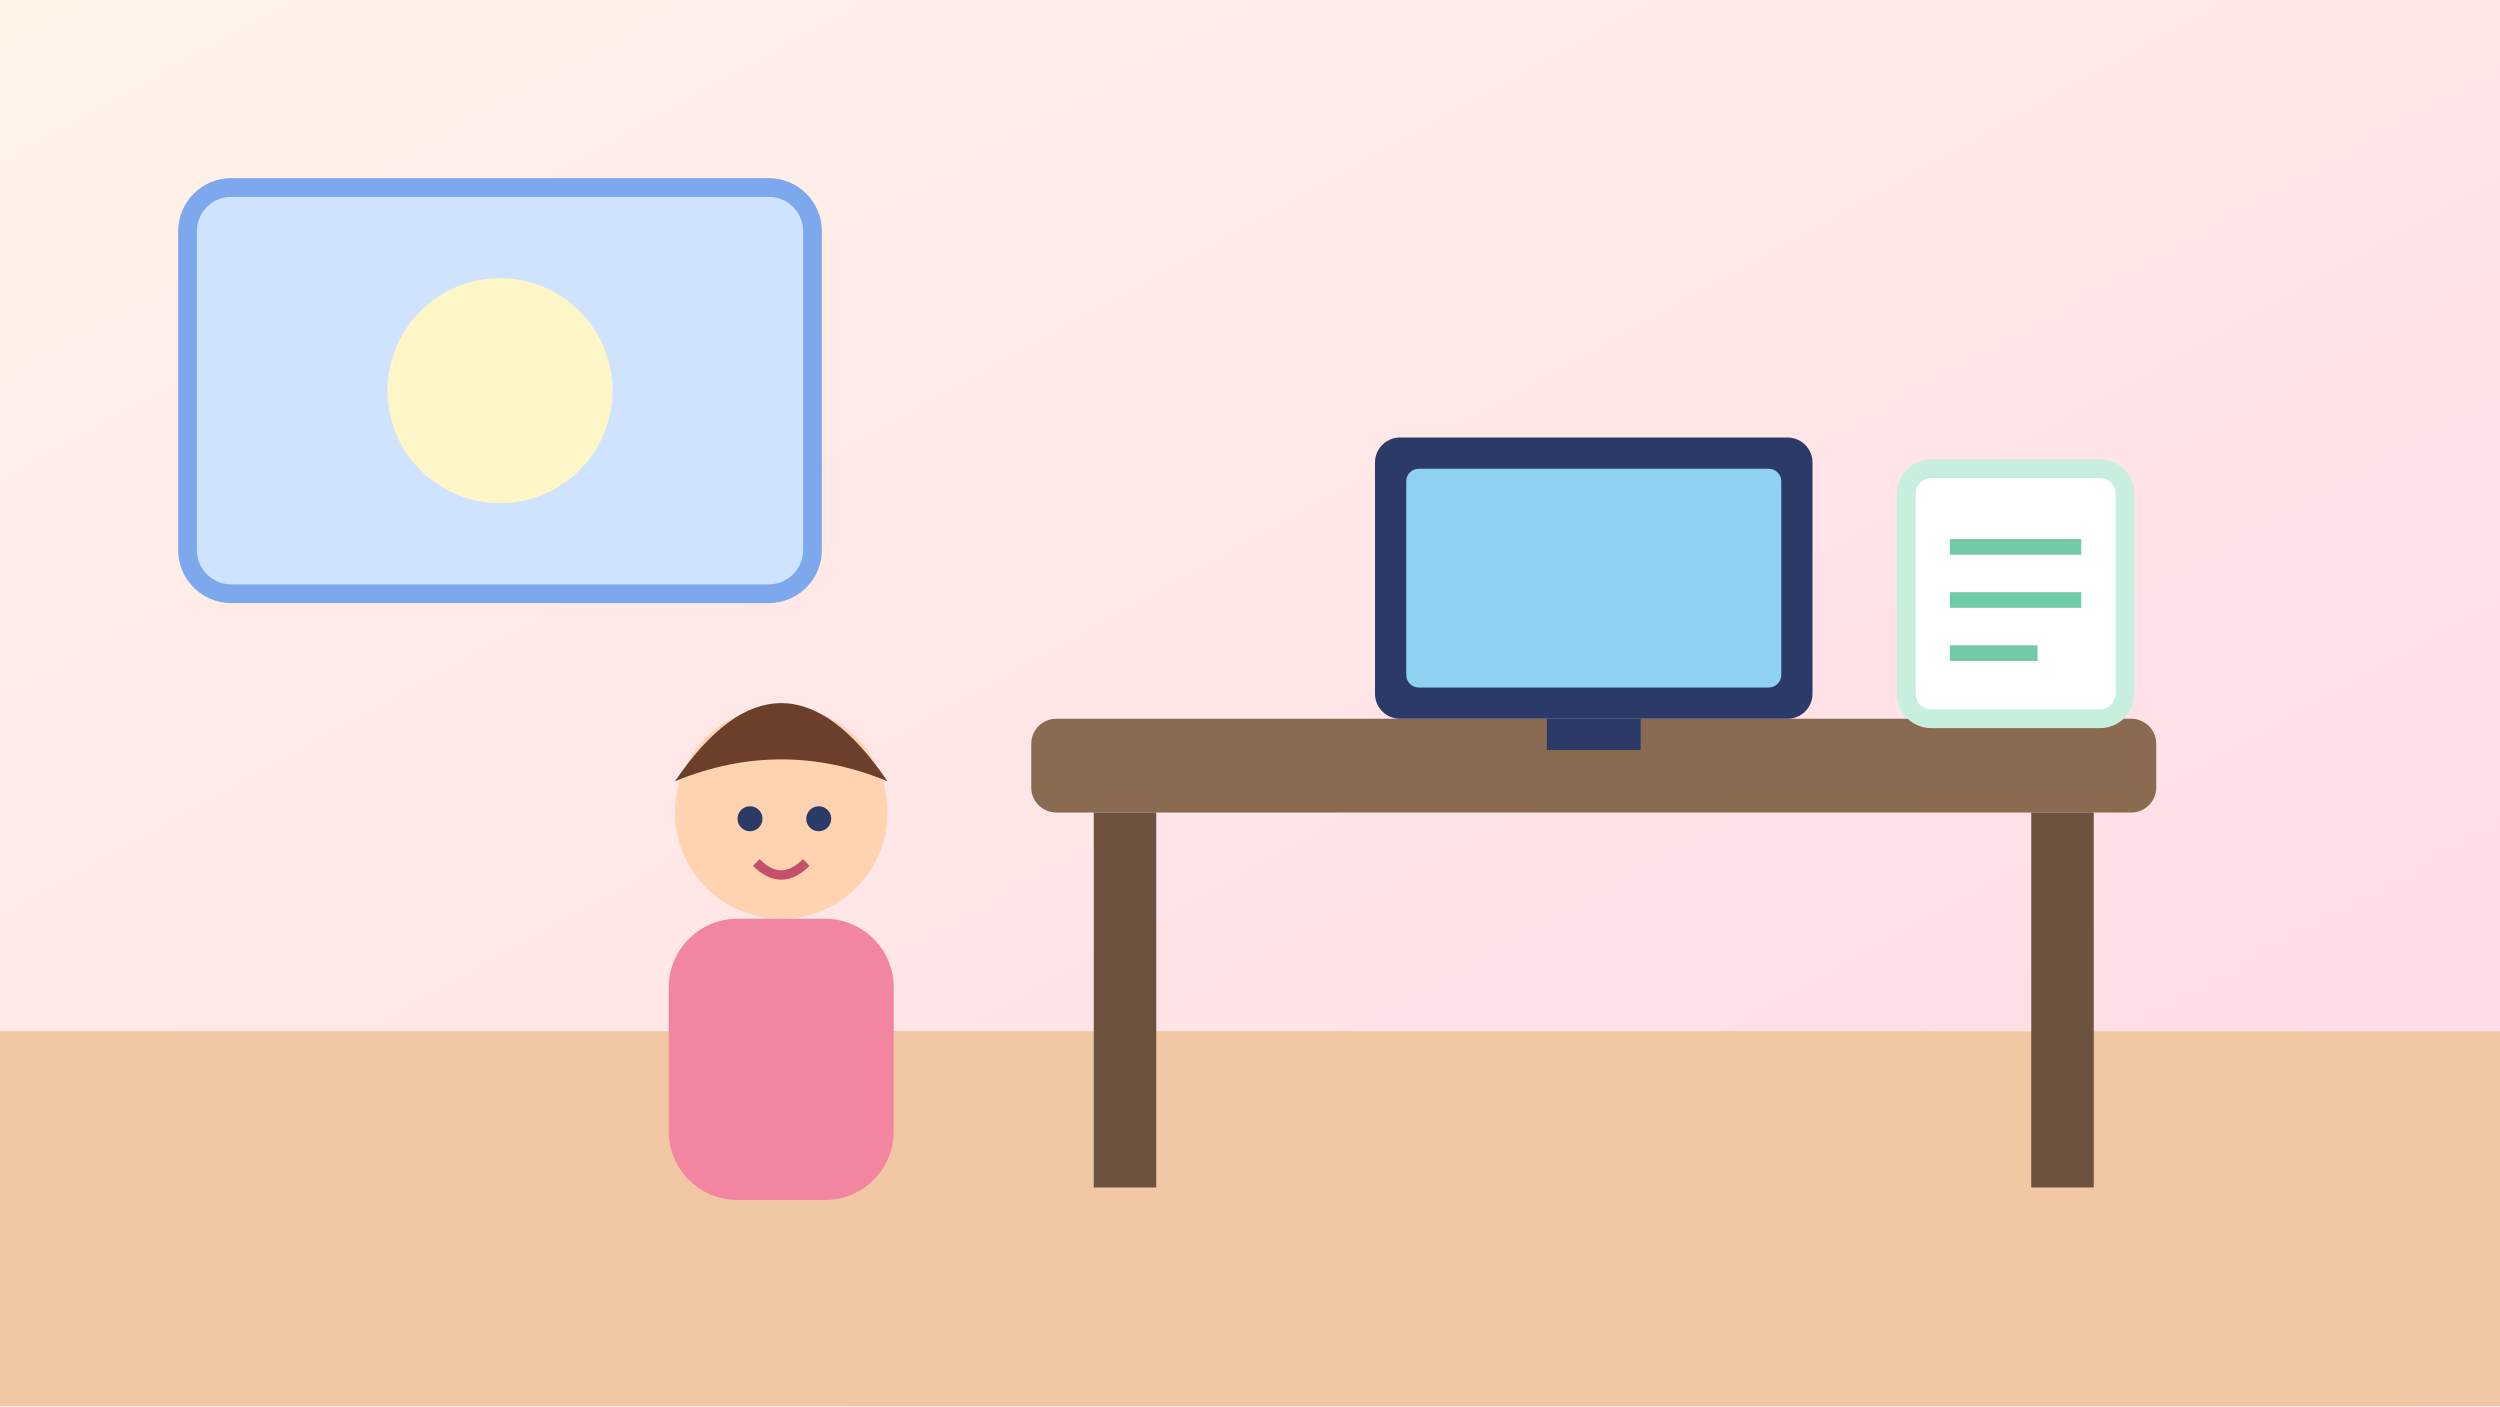
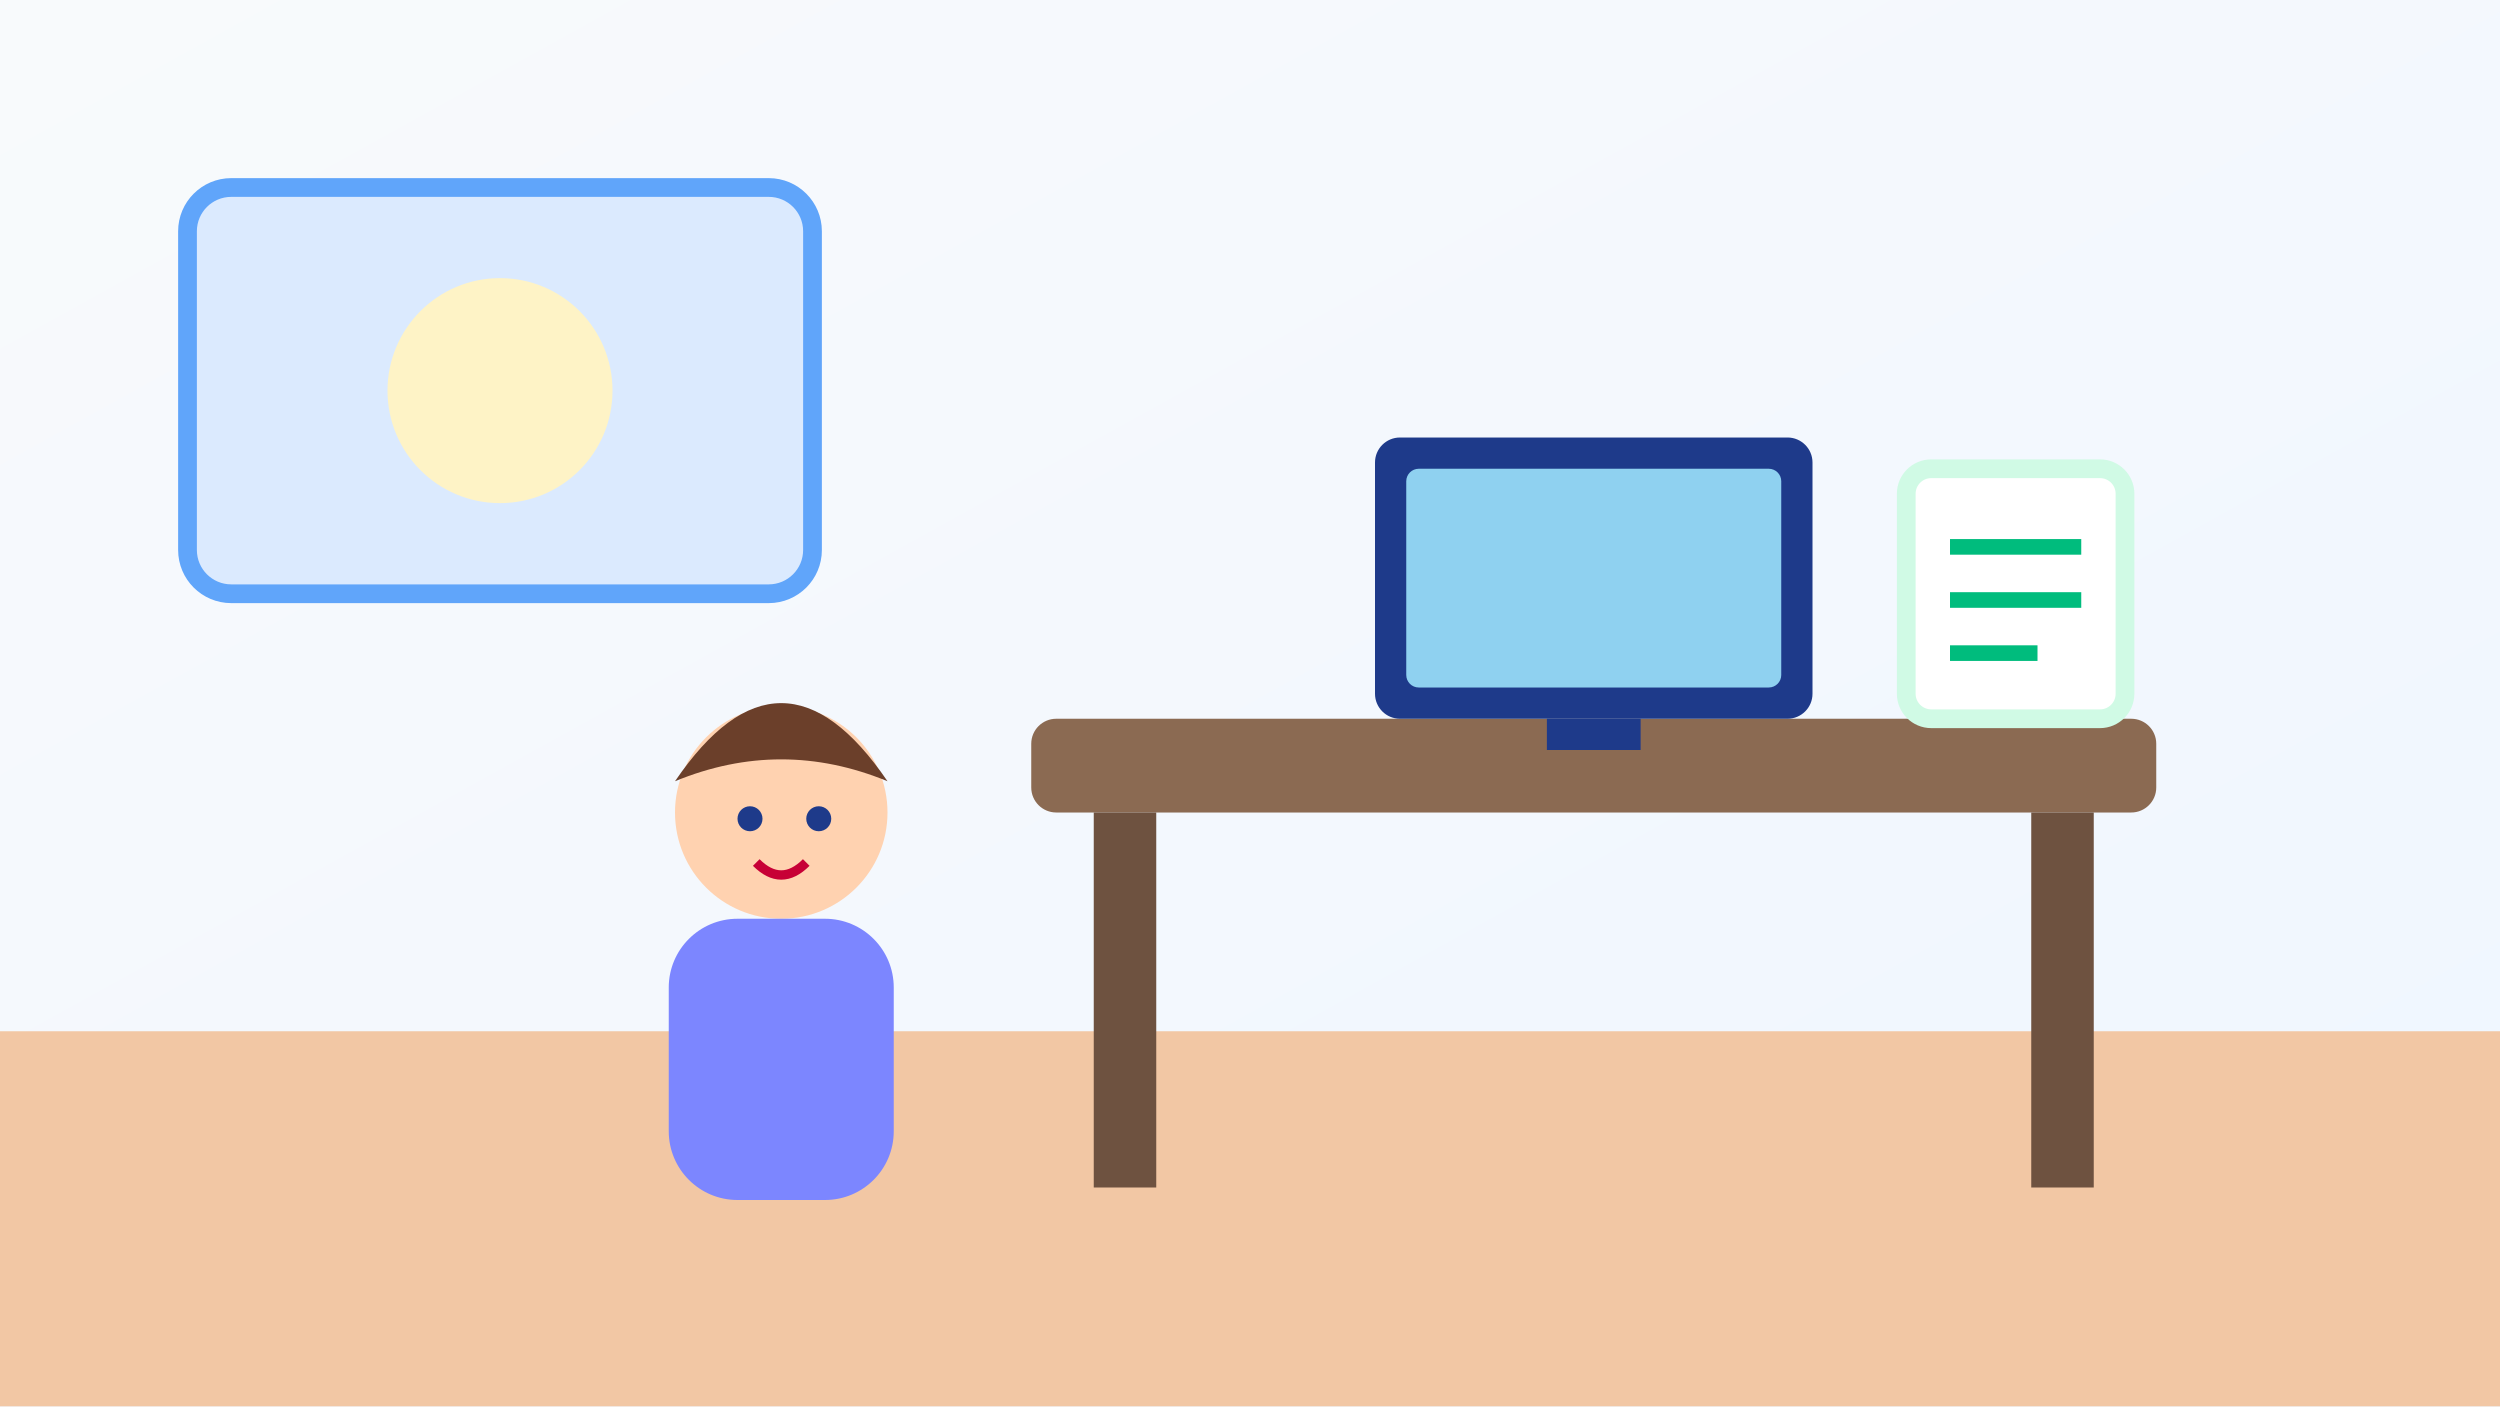
<svg xmlns="http://www.w3.org/2000/svg" viewBox="0 0 800 450">
  <defs>
    <linearGradient id="w" x1="0" y1="0" x2="1" y2="1">
-       <stop offset="0" stop-color="#fff3e8" />
-       <stop offset="1" stop-color="#ffd9e6" />
+       <stop offset="0" stop-color="#f8fafc" />
+       <stop offset="1" stop-color="#eff6ff" />
    </linearGradient>
  </defs>
  <rect width="800" height="450" fill="url(#w)" />
-   <rect x="60" y="60" width="200" height="130" rx="14" fill="#cfe3ff" stroke="#7ea8ee" stroke-width="6" />
-   <circle cx="160" cy="125" r="36" fill="#fff6c8" />
+   <rect x="60" y="60" width="200" height="130" rx="14" fill="#dbeafe" stroke="#60a5fa" stroke-width="6" />
+   <circle cx="160" cy="125" r="36" fill="#fef3c6" />
  <rect x="0" y="330" width="800" height="120" fill="#f2c7a4" />
  <rect x="330" y="230" width="360" height="30" rx="8" fill="#8b6a52" />
  <rect x="350" y="260" width="20" height="120" fill="#6e5240" />
  <rect x="650" y="260" width="20" height="120" fill="#6e5240" />
-   <rect x="440" y="140" width="140" height="90" rx="8" fill="#2b3a67" />
+   <rect x="440" y="140" width="140" height="90" rx="8" fill="#1e3a8a" />
  <rect x="450" y="150" width="120" height="70" rx="4" fill="#8fd1f0" />
-   <rect x="495" y="230" width="30" height="10" fill="#2b3a67" />
+   <rect x="495" y="230" width="30" height="10" fill="#1e3a8a" />
  <circle cx="250" cy="260" r="34" fill="#ffd2b0" />
-   <rect x="214" y="294" width="72" height="90" rx="22" fill="#f2859f" />
+   <rect x="214" y="294" width="72" height="90" rx="22" fill="#7c86ff" />
  <path d="M216 250 q34 -50 68 0 q-34 -14 -68 0z" fill="#6b3f2a" />
-   <circle cx="240" cy="262" r="4" fill="#2b3a67" />
-   <circle cx="262" cy="262" r="4" fill="#2b3a67" />
-   <path d="M242 276 q8 8 16 0" stroke="#c4506b" stroke-width="3" fill="none" />
-   <rect x="610" y="150" width="70" height="80" rx="8" fill="#fff" stroke="#c8eedd" stroke-width="6" />
-   <path d="M624 175h42M624 192h42M624 209h28" stroke="#6fcaa5" stroke-width="5" />
+   <circle cx="240" cy="262" r="4" fill="#1e3a8a" />
+   <circle cx="262" cy="262" r="4" fill="#1e3a8a" />
+   <path d="M242 276 q8 8 16 0" stroke="#c70036" stroke-width="3" fill="none" />
+   <rect x="610" y="150" width="70" height="80" rx="8" fill="#fff" stroke="#d0fae5" stroke-width="6" />
+   <path d="M624 175h42M624 192h42M624 209h28" stroke="#00bc7d" stroke-width="5" />
</svg>
